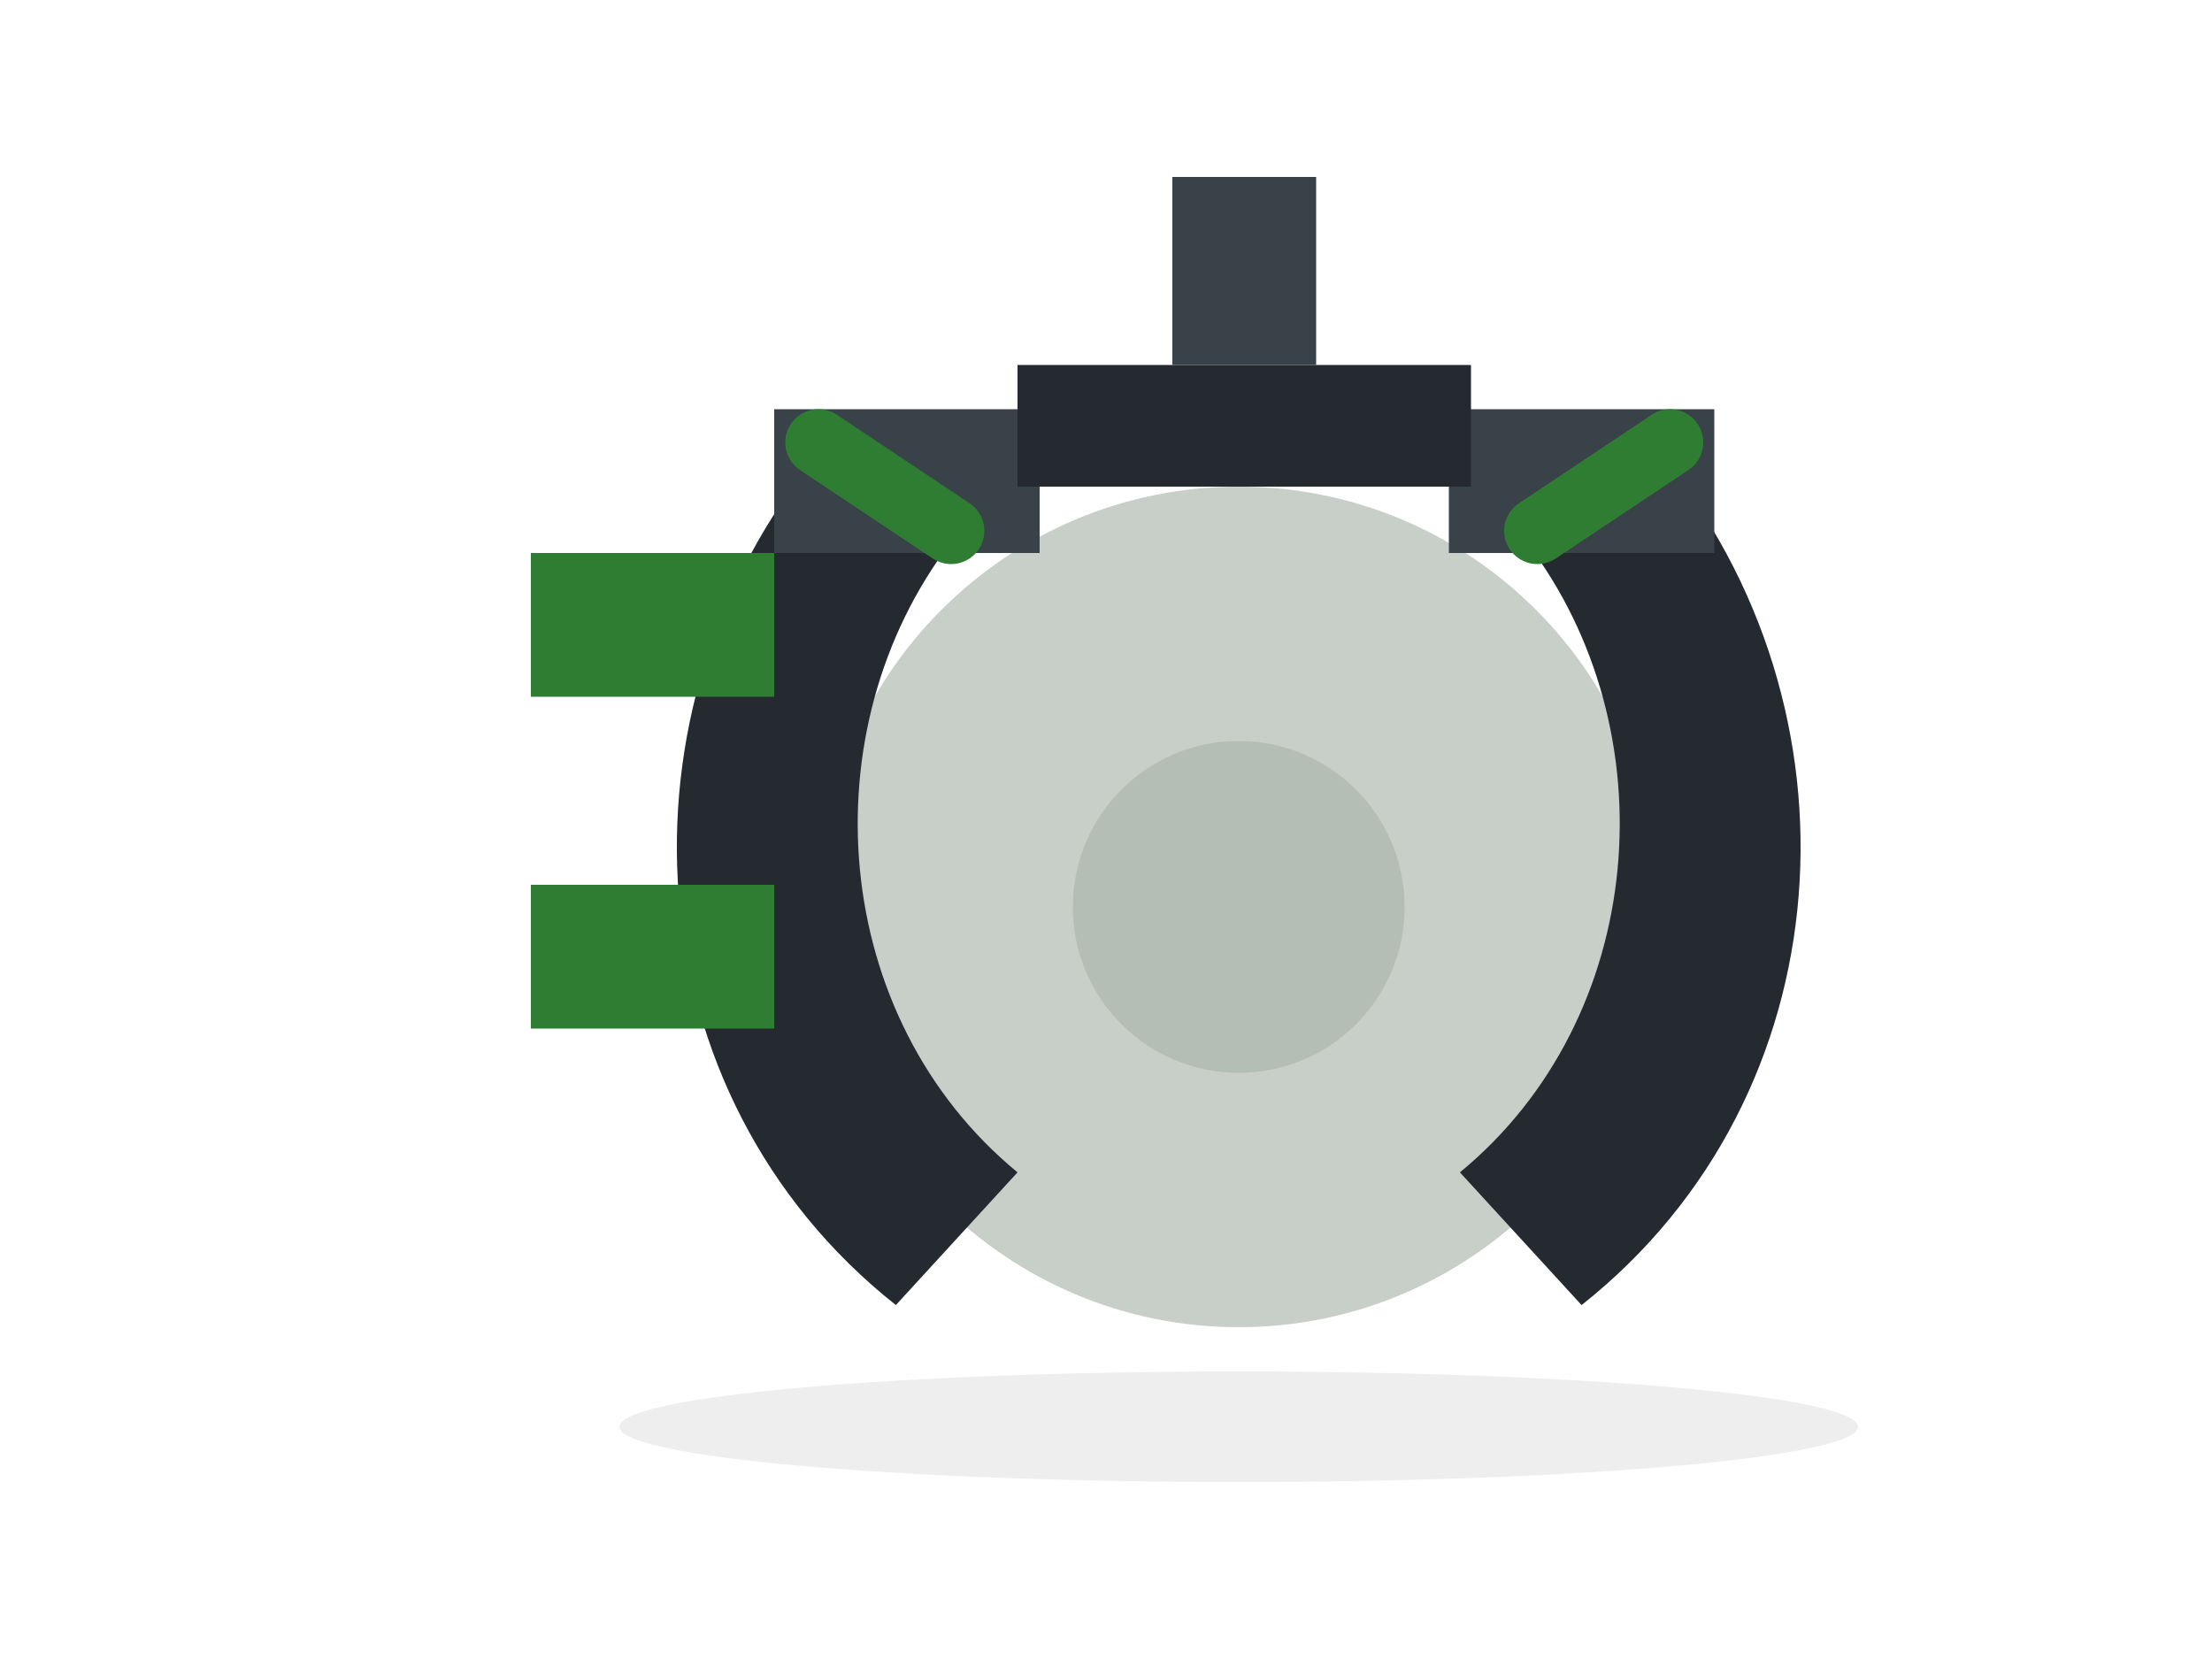
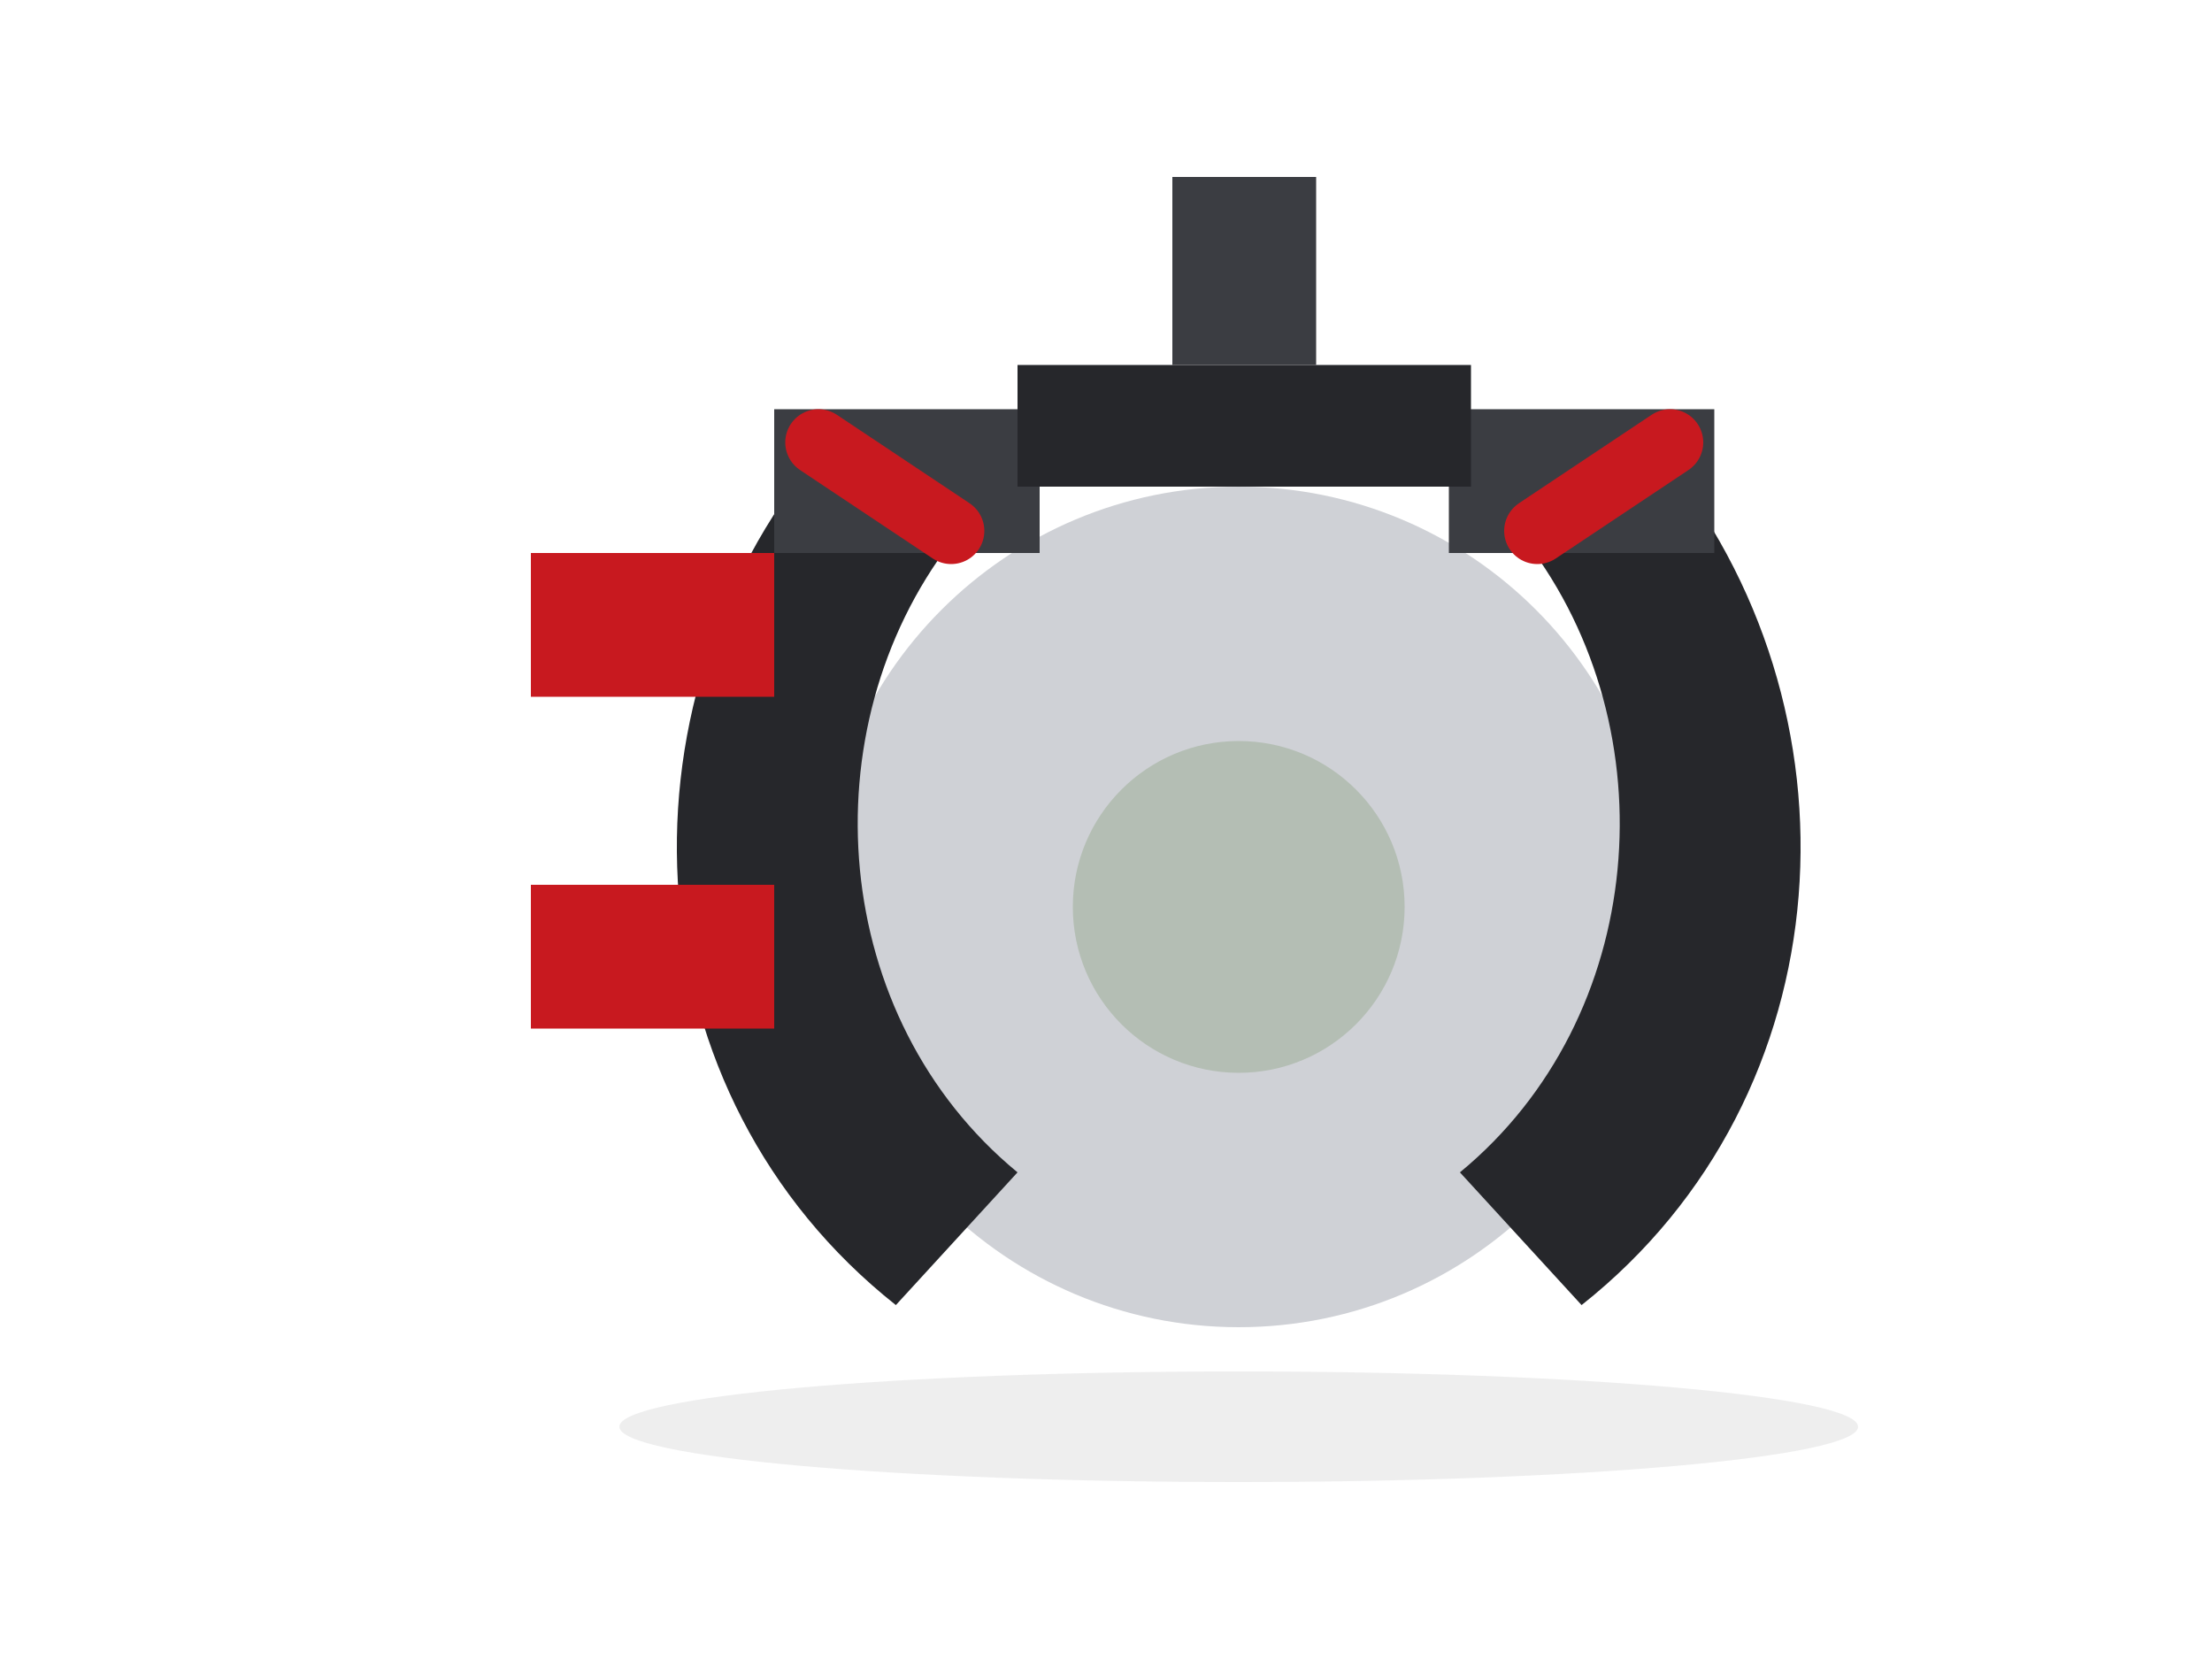
<svg xmlns="http://www.w3.org/2000/svg" viewBox="0 0 400 300" fill="none" role="img" aria-label="Kleště na kulaté balíky">
-   <circle cx="224" cy="164" r="76" fill="#C8CFC8" />
+   <circle cx="224" cy="164" r="76" fill="#CFD1D6" />
  <circle cx="224" cy="164" r="30" fill="#B4BEB4" />
-   <path d="M148 82c-38 46-34 116 14 154l22-24c-34-28-38-80-12-114z" fill="#242A2F" />
-   <path d="M300 82c38 46 34 116-14 154l-22-24c34-28 38-80 12-114z" fill="#242A2F" />
-   <path d="M140 74h48v26h-48zM262 74h48v26h-48z" fill="#3A4249" />
-   <path d="M184 66h82v22h-82z" fill="#242A2F" />
-   <path d="M212 32h26v34h-26z" fill="#3A4249" />
-   <path d="m172 96-24-16M278 96l24-16" stroke="#2E7D32" stroke-width="12" stroke-linecap="round" />
-   <path d="M96 100h44v26H96zM96 160h44v26H96z" fill="#2E7D32" />
-   <ellipse cx="224" cy="258" rx="112" ry="10" fill="#242A2F" opacity=".08" />
+   <path d="M148 82c-38 46-34 116 14 154l22-24c-34-28-38-80-12-114z" fill="#26272B" />
+   <path d="M300 82c38 46 34 116-14 154l-22-24c34-28 38-80 12-114z" fill="#26272B" />
+   <path d="M140 74h48v26h-48zM262 74h48v26h-48z" fill="#3B3D42" />
+   <path d="M184 66h82v22h-82z" fill="#26272B" />
+   <path d="M212 32h26v34h-26z" fill="#3B3D42" />
+   <path d="m172 96-24-16M278 96l24-16" stroke="#C8191F" stroke-width="12" stroke-linecap="round" />
+   <path d="M96 100h44v26H96zM96 160h44v26H96z" fill="#C8191F" />
+   <ellipse cx="224" cy="258" rx="112" ry="10" fill="#26272B" opacity=".08" />
</svg>
